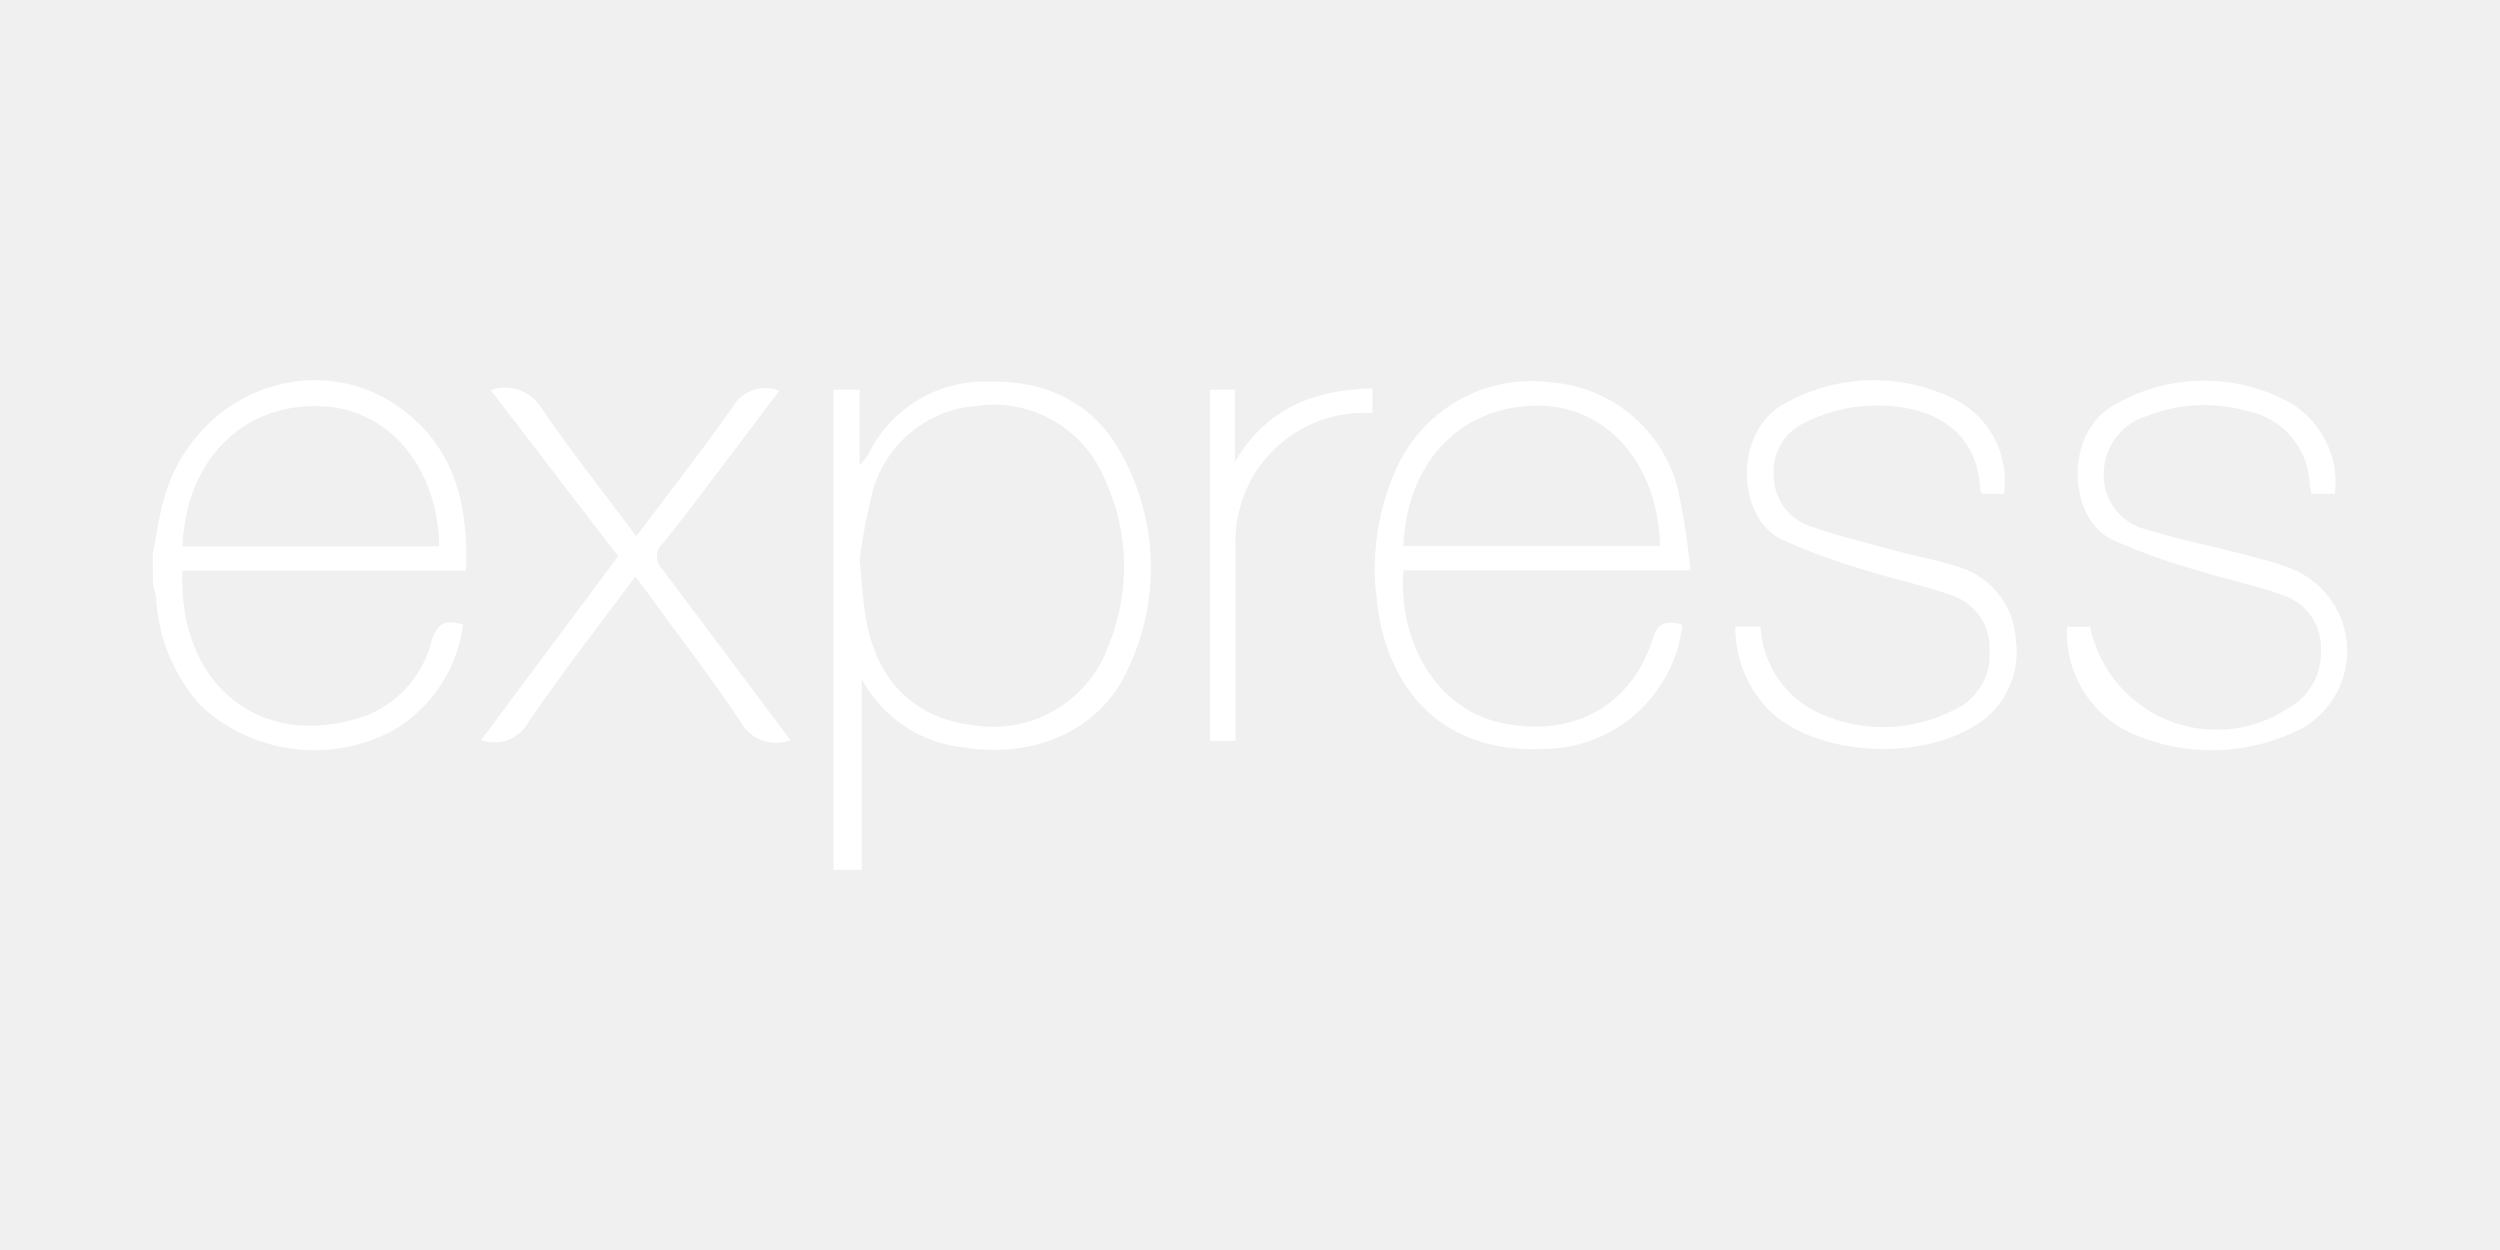
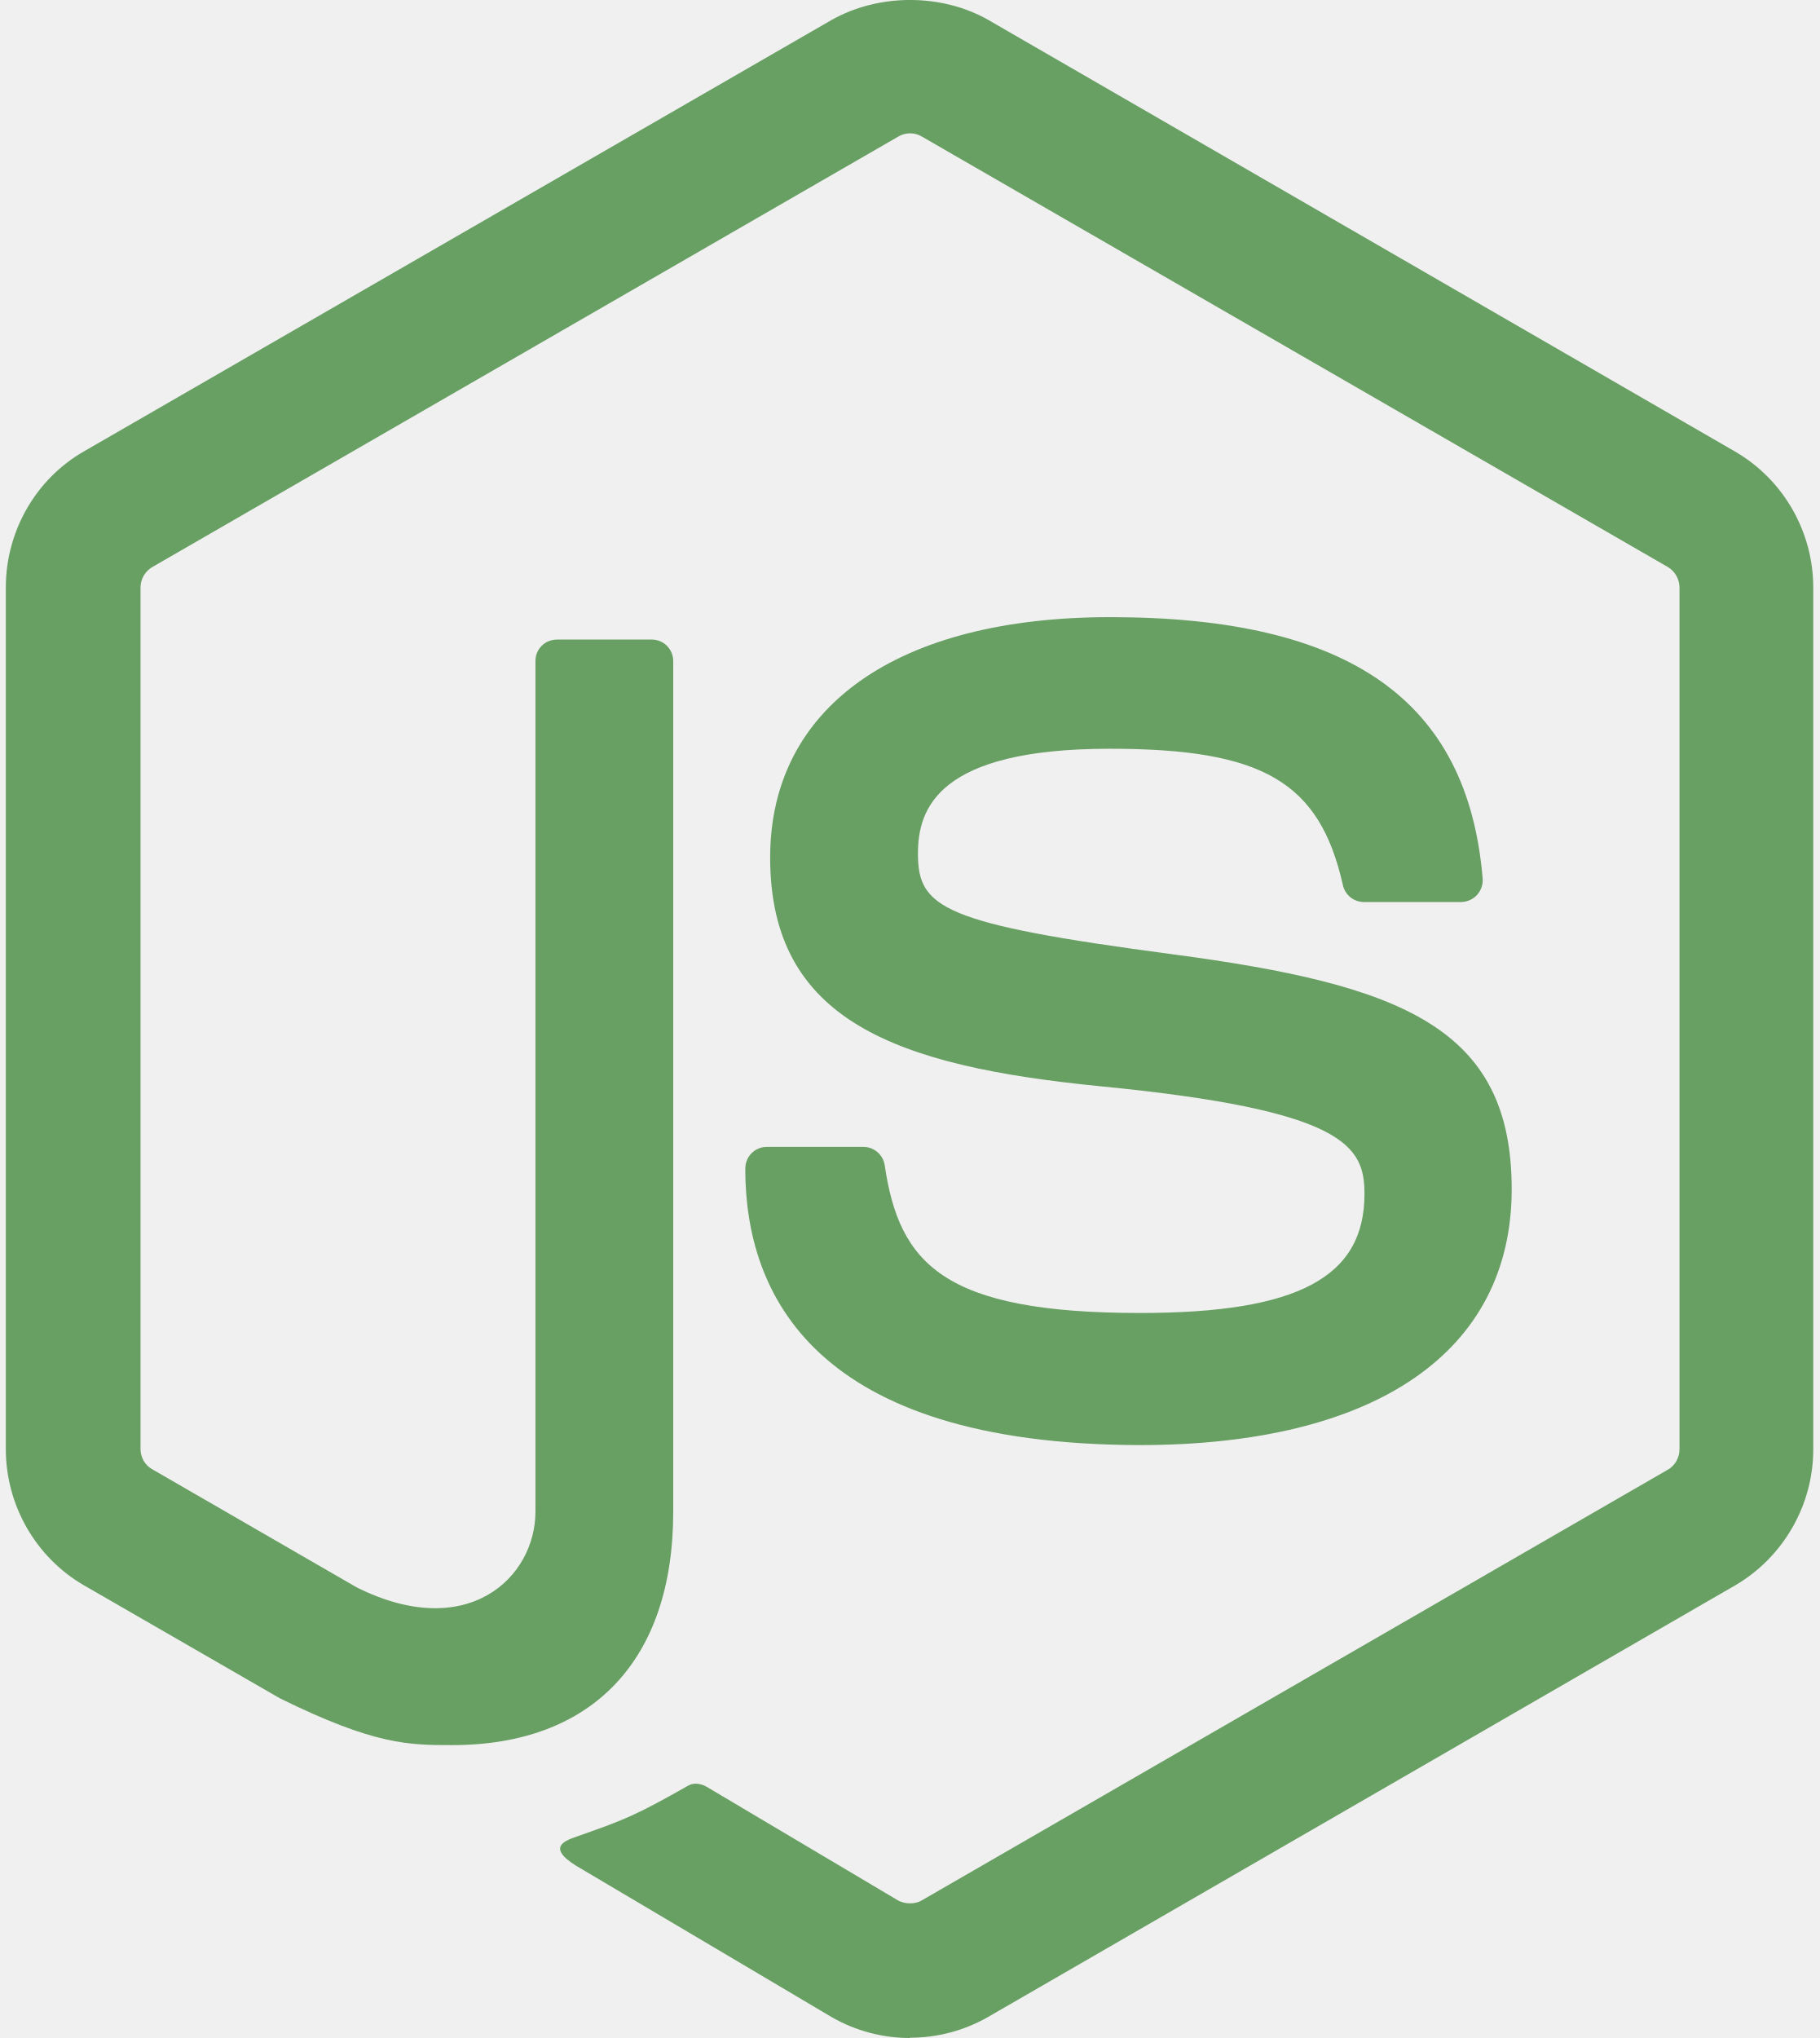
- <svg xmlns="http://www.w3.org/2000/svg" viewBox="0 0 120 60">
+ <svg xmlns="http://www.w3.org/2000/svg" fill="none" viewBox="0 0 25 28">
  <defs />
-   <path fill="#fff" d="M40.011 41.753V18.708h1.251v3.625a4.74 4.74 0 00.409-.51 6.195 6.195 0 015.65-3.507c2.852-.085 5.166.97 6.528 3.507a11.267 11.267 0 01.272 10.33c-1.268 2.843-4.4 4.256-7.752 3.737a6.272 6.272 0 01-5.004-3.302v9.165zm1.251-14.892c.111 1.123.154 1.923.281 2.706.494 3.08 2.315 4.91 5.174 5.242a5.88 5.88 0 006.46-3.736 10.016 10.016 0 00-.222-8.238 5.761 5.761 0 00-6.067-3.353 5.608 5.608 0 00-5.013 4.145 28.424 28.424 0 00-.613 3.234zM80.758 29.992a6.74 6.74 0 01-6.587 5.957c-5.242.264-7.701-3.216-8.093-7.233a11.59 11.59 0 011.021-6.383 7.123 7.123 0 017.413-3.974 6.808 6.808 0 016.042 5.183 34.968 34.968 0 01.587 3.83H67.363c-.255 3.642 1.702 6.569 4.476 7.275 3.456.851 6.409-.646 7.48-3.931.24-.843.673-.962 1.44-.724zm-13.395-3.787h12.314c-.076-3.88-2.493-6.689-5.77-6.731-3.71-.06-6.382 2.646-6.544 6.731zM83.294 30.077h1.209a4.842 4.842 0 002.842 4.17 7.43 7.43 0 006.45-.17 2.902 2.902 0 001.703-2.85 2.63 2.63 0 00-1.77-2.63c-1.328-.494-2.74-.766-4.094-1.2a29.998 29.998 0 01-4.119-1.507c-2.178-1.063-2.314-5.208.153-6.518a8.689 8.689 0 018.306-.128 4.374 4.374 0 012.213 4.46h-1.038c0-.052-.094-.094-.094-.145-.127-3.31-2.902-4.332-5.88-4.043a7.804 7.804 0 00-2.553.775 2.553 2.553 0 00-1.481 2.553 2.553 2.553 0 001.702 2.4c1.31.476 2.68.783 4.025 1.157 1.081.298 2.204.494 3.251.851a3.838 3.838 0 012.638 3.464 4.093 4.093 0 01-2.204 4.255c-2.842 1.608-7.523 1.183-9.608-.851a5.676 5.676 0 01-1.65-4.043zM112.075 23.703h-1.131c0-.153-.06-.29-.077-.417a3.702 3.702 0 00-3.013-3.557 7.43 7.43 0 00-4.774.23 2.902 2.902 0 00-2.102 2.766 2.672 2.672 0 002.043 2.689c1.702.527 3.446.85 5.174 1.327a14.467 14.467 0 011.65.503 4.255 4.255 0 01.23 7.922 9.472 9.472 0 01-7.659.077 5.31 5.31 0 01-3.2-5.157h1.107a6.204 6.204 0 009.446 3.949 3.038 3.038 0 001.634-2.843 2.63 2.63 0 00-1.795-2.612c-1.328-.494-2.74-.758-4.094-1.192a30.151 30.151 0 01-4.144-1.49c-2.128-1.046-2.298-5.156.127-6.467a8.57 8.57 0 018.442-.093 4.45 4.45 0 012.136 4.365zM37.944 35.532a1.949 1.949 0 01-2.417-.919c-1.388-2.076-2.92-4.059-4.392-6.084l-.638-.851c-1.753 2.348-3.506 4.604-5.106 6.944a1.872 1.872 0 01-2.298.902l6.579-8.825-6.12-7.974a2.034 2.034 0 012.426.85c1.421 2.077 2.996 4.06 4.562 6.162 1.574-2.085 3.131-4.076 4.587-6.136a1.83 1.83 0 012.28-.85l-2.374 3.148c-1.064 1.404-2.11 2.817-3.217 4.187a.851.851 0 000 1.268c2.034 2.698 4.051 5.404 6.128 8.178zM65.874 18.64v1.191a6.17 6.17 0 00-6.57 6.374V35.566h-1.217V18.708h1.191v3.455c1.473-2.52 3.745-3.455 6.596-3.523zM7.333 26.588c.178-.85.289-1.778.536-2.646 1.472-5.234 7.472-7.413 11.599-4.17 2.417 1.897 3.021 4.587 2.902 7.616H8.754c-.222 5.413 3.685 8.68 8.68 7.013a5.183 5.183 0 003.293-3.668c.264-.851.69-.996 1.498-.75a6.91 6.91 0 01-3.302 5.047 8 8 0 01-9.318-1.191A8.383 8.383 0 017.51 28.92c0-.29-.11-.579-.17-.851q-.008-.757-.008-1.48zm1.438-.366h12.314c-.077-3.923-2.553-6.706-5.855-6.731-3.676-.051-6.306 2.672-6.468 6.714z" />
+   <path fill="#689F63" d="M12.503 28c-.375 0-.747-.098-1.076-.288l-3.425-2.028c-.512-.286-.262-.387-.093-.446.682-.239.821-.293 1.549-.706.076-.044.177-.028.255.018l2.631 1.562c.095.051.23.051.318 0l10.26-5.922c.095-.054.157-.164.157-.277V8.073a.33.33 0 00-.159-.282l-10.256-5.917a.316.316 0 00-.316 0L2.094 7.79a.327.327 0 00-.163.28v11.84c0 .113.062.221.159.275l2.81 1.623c1.526.763 2.458-.136 2.458-1.04V9.082c0-.167.131-.295.298-.295h1.3a.294.294 0 01.295.295v11.691c0 2.034-1.109 3.203-3.038 3.203-.593 0-1.061 0-2.365-.642L1.156 21.782C.49 21.397.08 20.678.08 19.91V8.07c0-.77.411-1.49 1.076-1.87L11.426.275c.65-.367 1.513-.367 2.157 0L23.841 6.203c.663.383 1.076 1.099 1.076 1.87v11.84c0 .768-.413 1.484-1.076 1.87l-10.258 5.925a2.157 2.157 0 01-1.081.288" />
+   <path fill="#689F63" d="M10.242 16.052a.295.295 0 01.297-.295h1.325a.297.297 0 01.293.251c.2 1.35.796 2.031 3.511 2.031 2.163 0 3.082-.488 3.082-1.635 0-.66-.262-1.151-3.621-1.479-2.81-.277-4.546-.896-4.546-3.143 0-2.07 1.746-3.303 4.672-3.303 3.285 0 4.913 1.14 5.119 3.59a.299.299 0 01-.08.229.305.305 0 01-.218.095H18.742c-.139 0-.259-.098-.288-.231-.321-1.42-1.097-1.875-3.205-1.875-2.36 0-2.635.822-2.635 1.438 0 .747.324.966 3.508 1.387 3.154.419 4.651 1.009 4.651 3.226 0 2.234-1.865 3.516-5.116 3.516-4.474-.012-5.416-2.073-5.416-3.801z" />
</svg>
